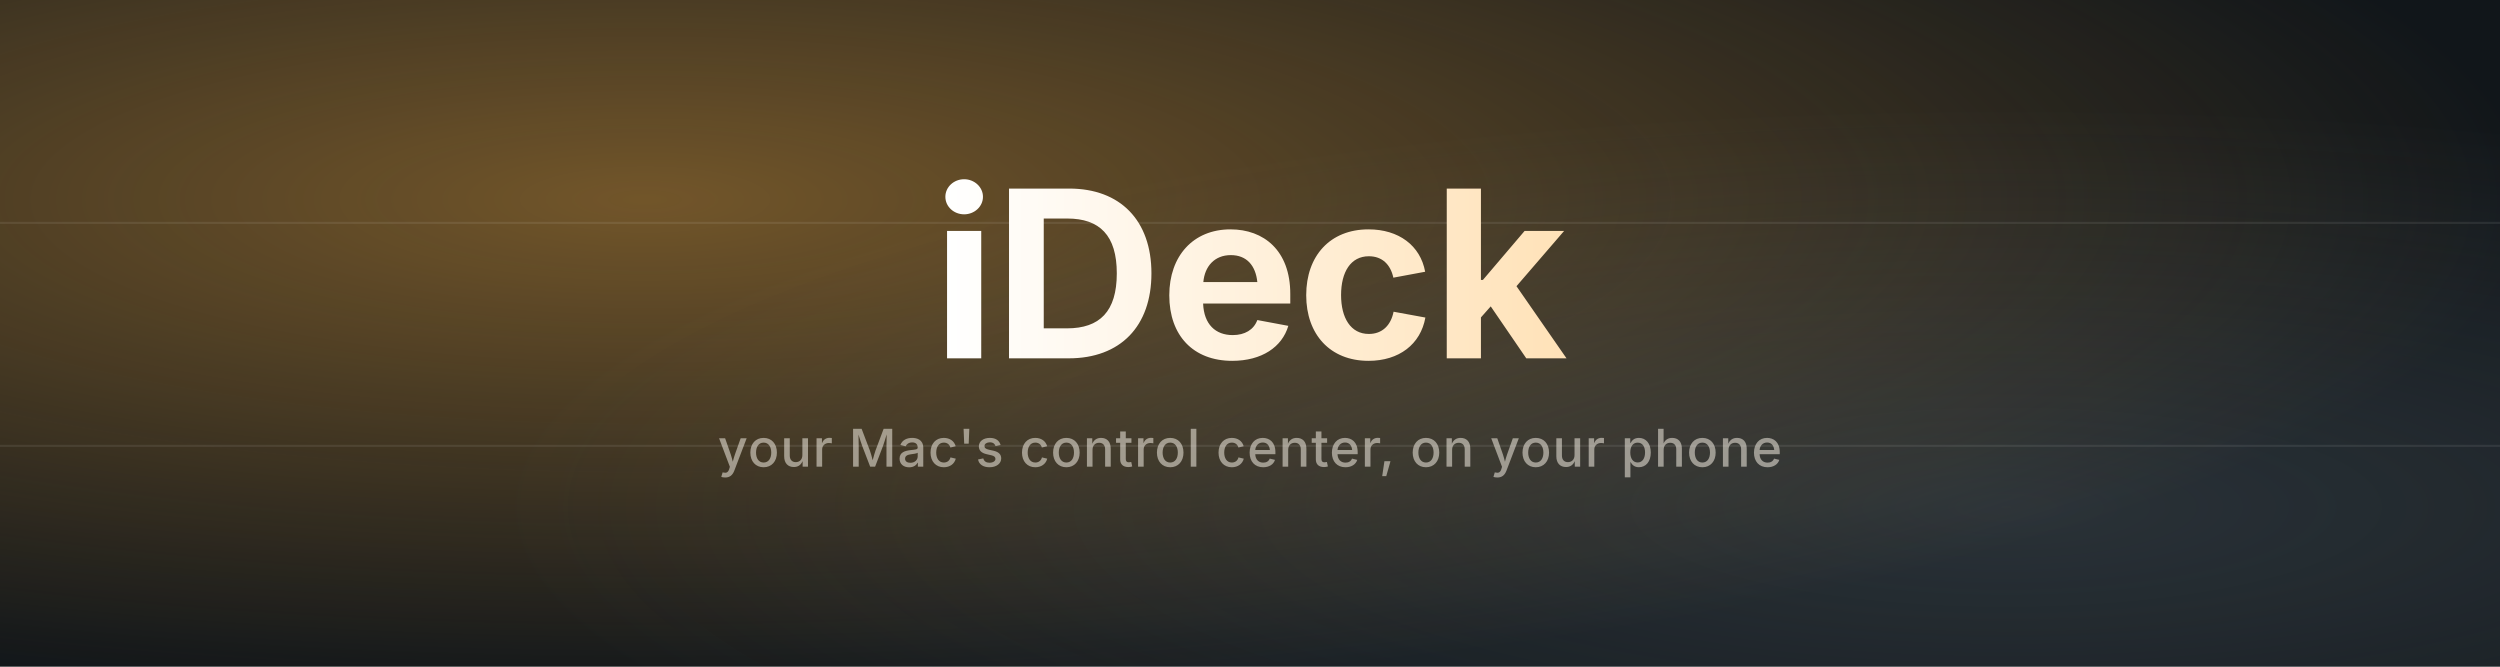
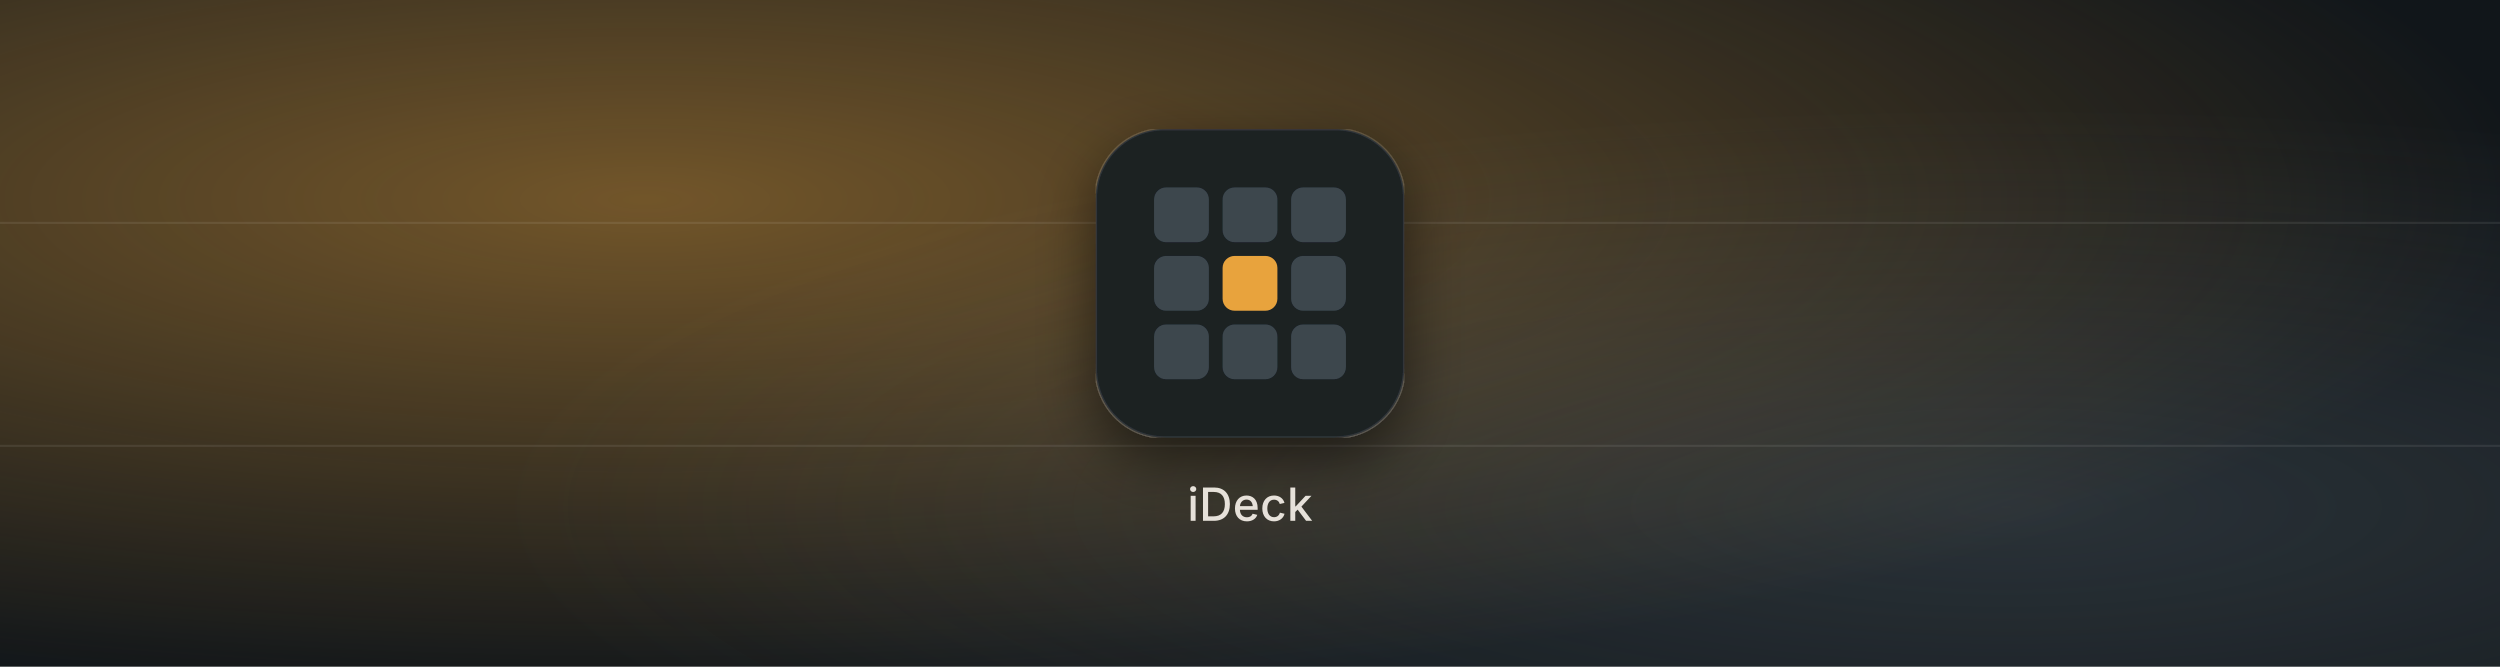
<svg xmlns="http://www.w3.org/2000/svg" width="1200" height="320" viewBox="0 0 1200 320">
  <defs>
    <radialGradient id="glowAmber" cx="26%" cy="30%" r="75%">
      <stop offset="0%" stop-color="#e8a33d" stop-opacity="0.45" />
      <stop offset="100%" stop-color="#e8a33d" stop-opacity="0" />
    </radialGradient>
    <radialGradient id="glowSlate" cx="80%" cy="76%" r="60%">
      <stop offset="0%" stop-color="#8fa3b0" stop-opacity="0.20" />
      <stop offset="100%" stop-color="#8fa3b0" stop-opacity="0" />
    </radialGradient>
-     <linearGradient id="textFade" x1="0" y1="0" x2="1" y2="0">
-       <stop offset="0%" stop-color="#ffffff" />
-       <stop offset="100%" stop-color="#ffe2b8" />
-     </linearGradient>
+     <filter id="iconShadow" x="-30%" y="-30%" width="160%" height="170%">
+       <feDropShadow dx="0" dy="10" stdDeviation="14" flood-color="#000000" flood-opacity="0.55" />
+     </filter>
  </defs>
  <rect width="1200" height="320" fill="#11161a" />
  <rect width="1200" height="320" fill="url(#glowAmber)" />
  <rect width="1200" height="320" fill="url(#glowSlate)" />
  <g opacity="0.08" stroke="#ffffff" stroke-width="1">
    <line x1="0" y1="107" x2="1200" y2="107" />
    <line x1="0" y1="214" x2="1200" y2="214" />
  </g>
-   <text x="600" y="172" text-anchor="middle" font-family="ui-rounded,'SF Pro Rounded',-apple-system,BlinkMacSystemFont,'Segoe UI',system-ui,sans-serif" font-size="112" font-weight="700" letter-spacing="-1" fill="url(#textFade)">iDeck</text>
-   <text x="600" y="224" text-anchor="middle" font-family="-apple-system,BlinkMacSystemFont,'SF Pro Text','Segoe UI',system-ui,sans-serif" font-size="25" font-weight="500" letter-spacing="0.5" fill="rgba(240,234,224,0.55)">your Mac's control center, on your phone</text>
+   <g filter="url(#iconShadow)">
+     <svg x="526" y="62" width="148" height="148" viewBox="0 0 180 180">
+       <rect width="180" height="180" rx="40" fill="#1A2024" />
+       <rect width="180" height="180" rx="40" fill="none" stroke="#ffffff" stroke-opacity="0.10" stroke-width="1.5" />
+       <g fill="#3C474E">
+         <rect x="34" y="34" width="32" height="32" rx="7" />
+         <rect x="74" y="34" width="32" height="32" rx="7" />
+         <rect x="114" y="34" width="32" height="32" rx="7" />
+         <rect x="34" y="74" width="32" height="32" rx="7" />
+         <rect x="114" y="74" width="32" height="32" rx="7" />
+         <rect x="34" y="114" width="32" height="32" rx="7" />
+         <rect x="74" y="114" width="32" height="32" rx="7" />
+         <rect x="114" y="114" width="32" height="32" rx="7" />
+       </g>
+       <rect x="74" y="74" width="32" height="32" rx="7" fill="#E8A33D" />
+     </svg>
+   </g>
+   <text x="600" y="250" text-anchor="middle" font-family="-apple-system,BlinkMacSystemFont,'SF Pro Text','Segoe UI',system-ui,sans-serif" font-size="22" font-weight="500" letter-spacing="0.2" fill="rgba(245,240,232,0.92)">iDeck</text>
</svg>
